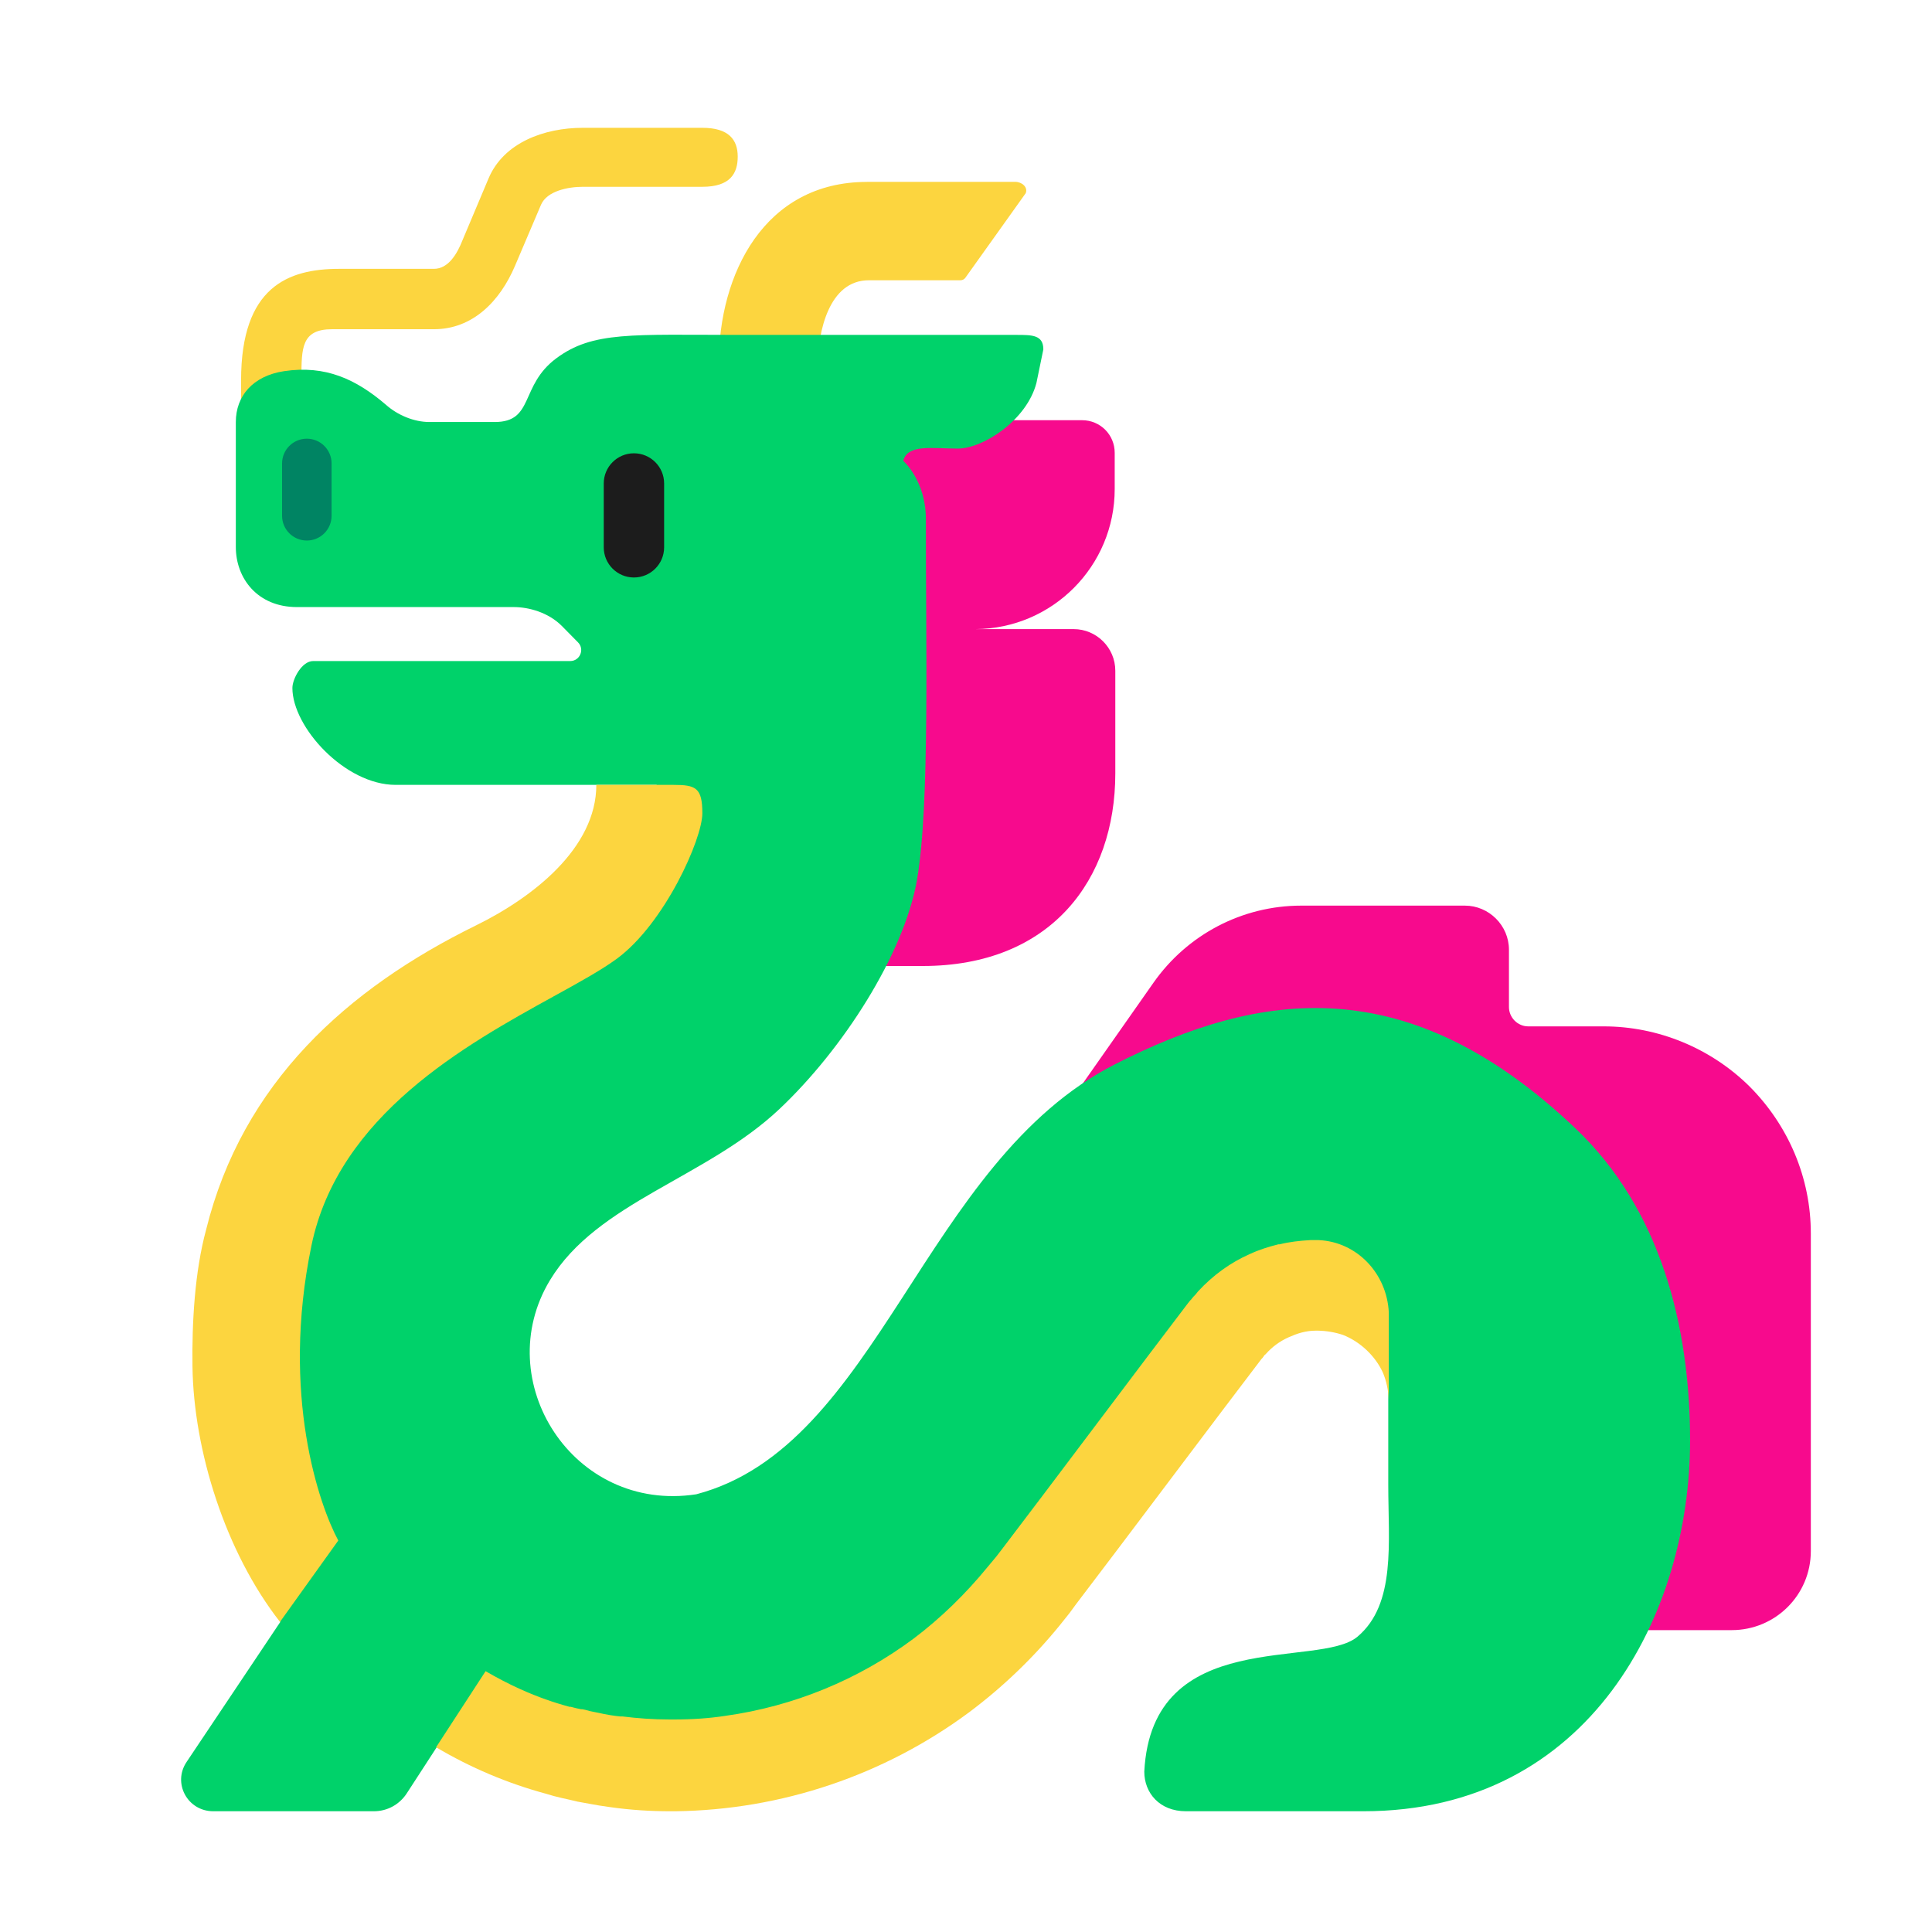
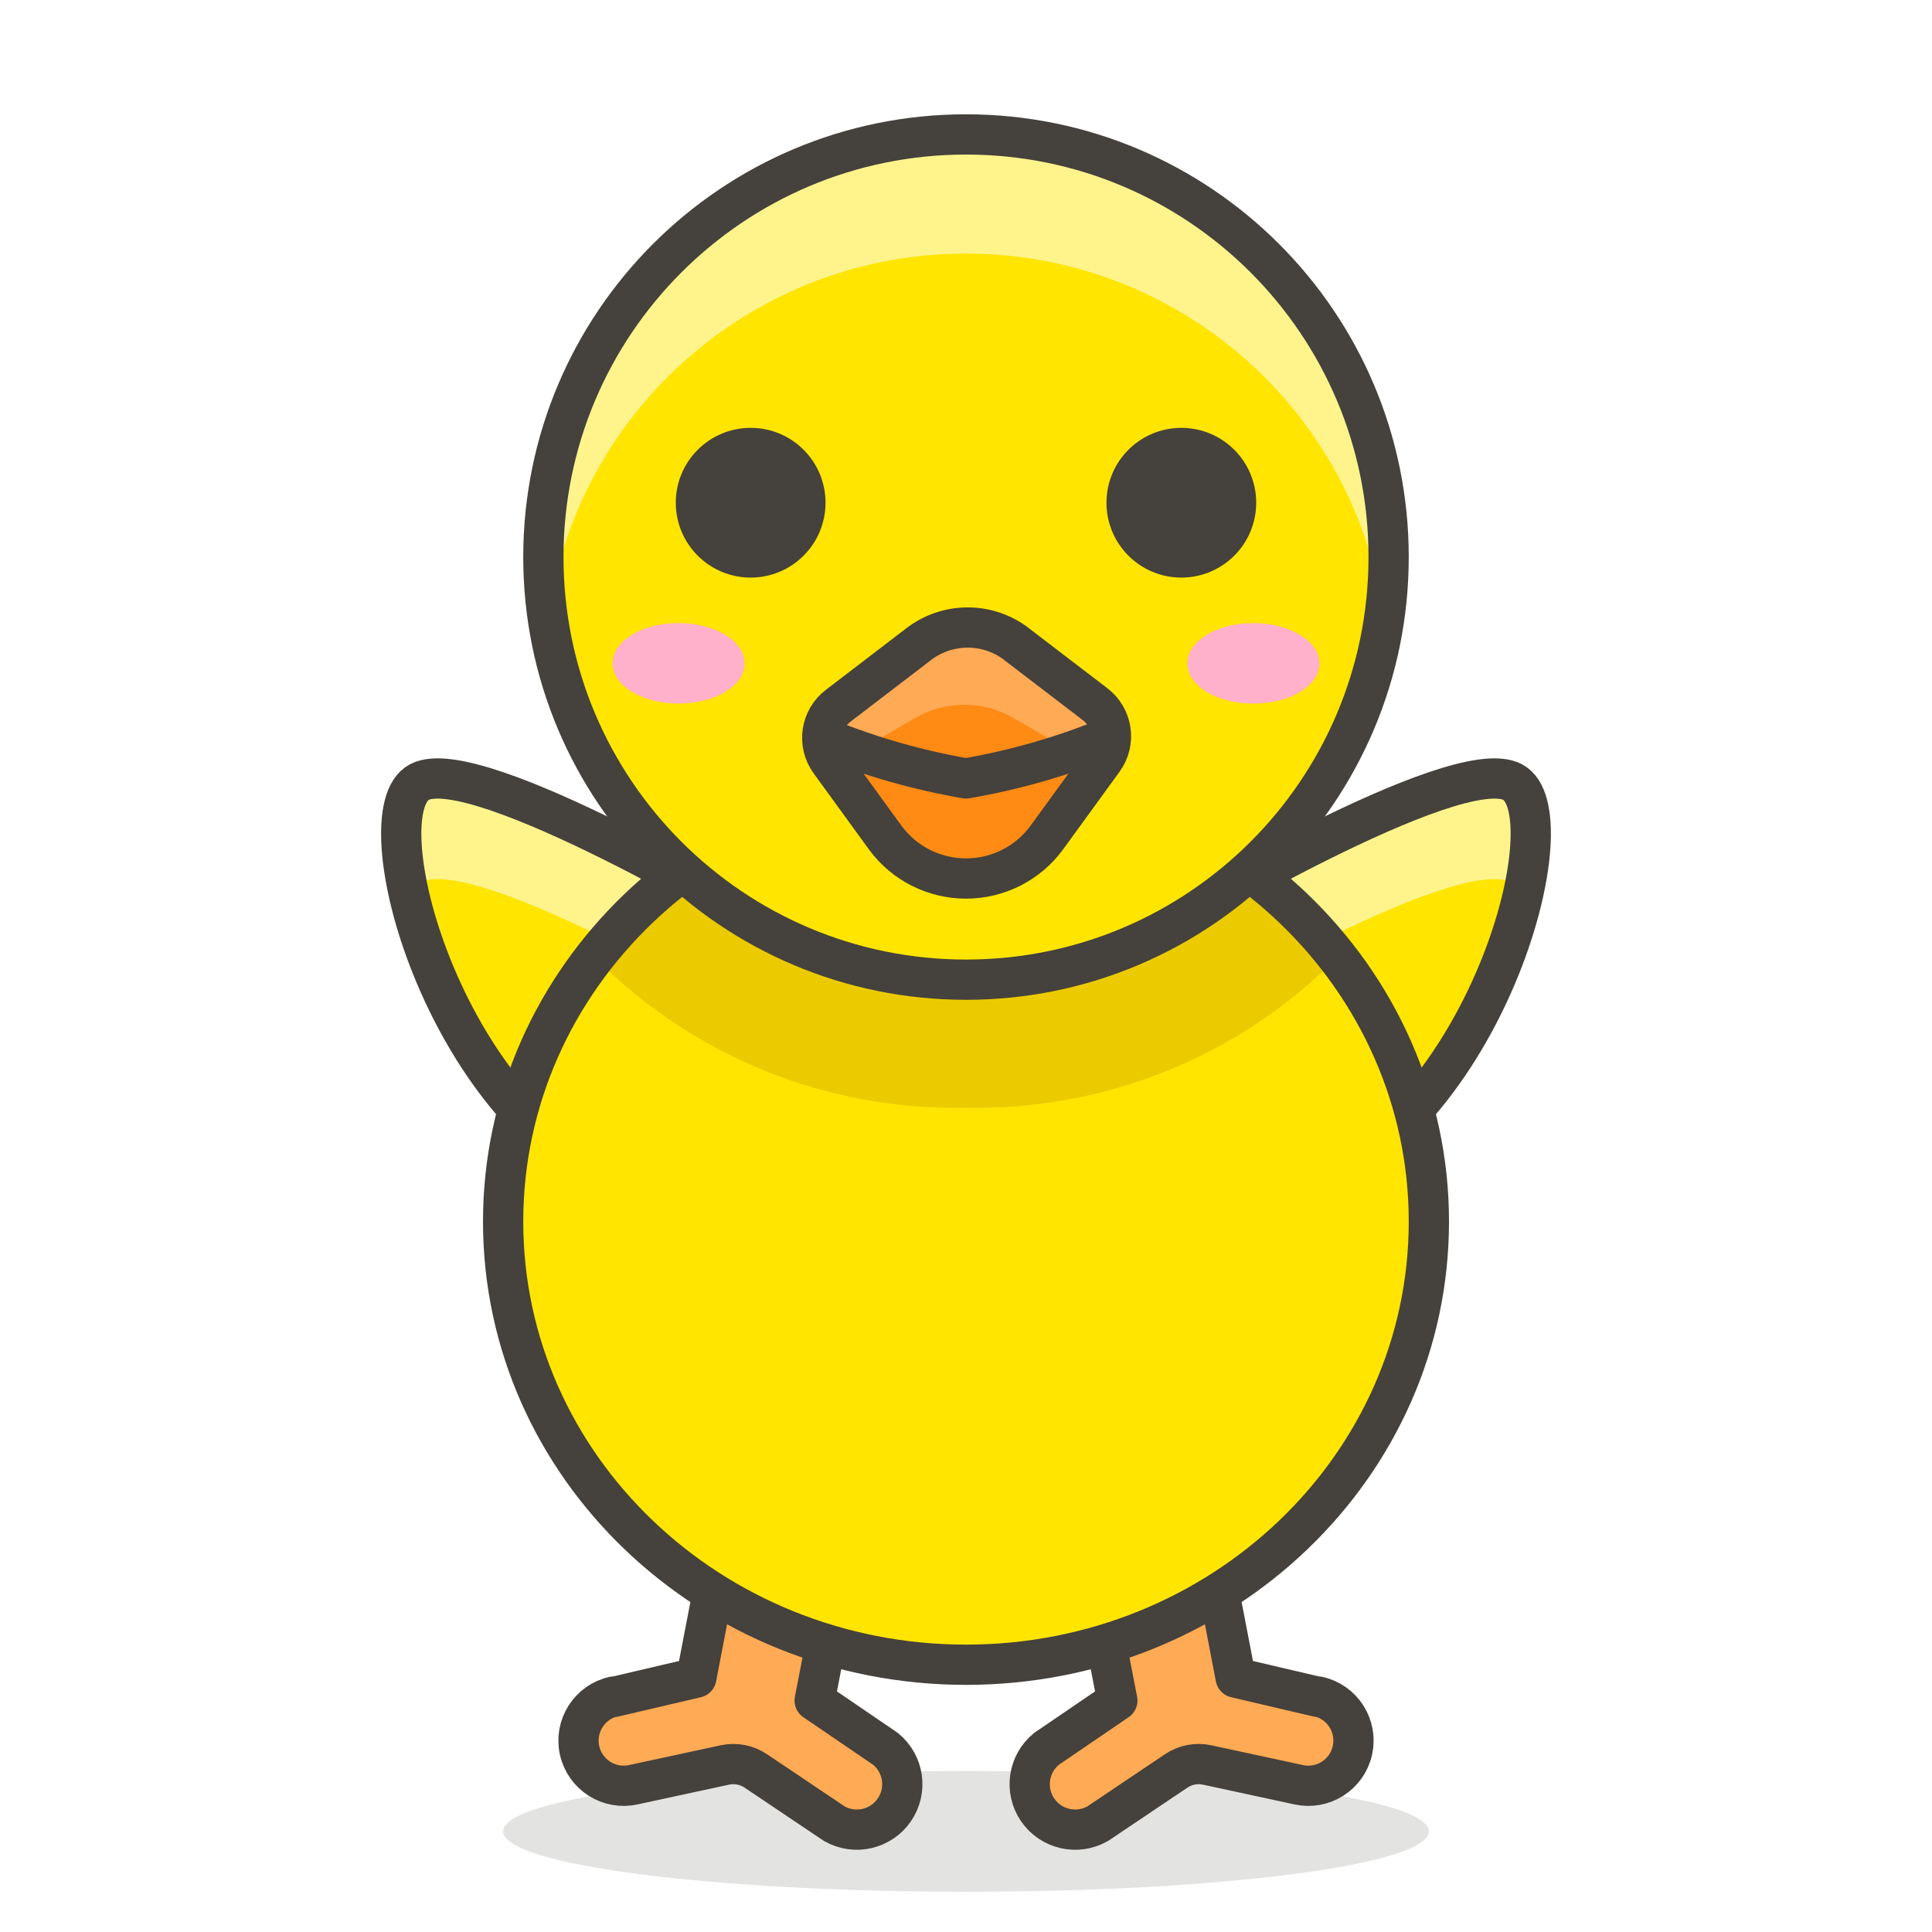
- <svg xmlns="http://www.w3.org/2000/svg" width="32" height="32" viewBox="0 0 32 32">
-   <g fill="none">
-     <path fill="#f70a8d" d="M12.783 6.96h5.14c.3 0 .54.24.54.54v.6a2.32 2.32 0 0 1-2.306 2.32h1.626c.38 0 .69.31.69.69v1.7c0 1.76-1.067 3.19-3.19 3.19h-2.5zm16.19 11.03c-.64-.63-1.51-.99-2.41-.99h-1.25c-.18 0-.32-.15-.32-.32v-.95c0-.4-.33-.73-.73-.73h-2.71c-.98 0-1.89.48-2.45 1.28L16.493 20h7.49l-.01 7h4.71c.72 0 1.31-.58 1.31-1.31v-5.26c0-.92-.37-1.79-1.02-2.44" />
-     <path fill="#fcd53f" d="M3.993 7.64c0 .28.22.5.5.5s.5-.22.5-.5V6.262c0-.498 0-.809.507-.809h1.688c.64 0 1.093-.462 1.343-1.052l.43-1.01c.1-.23.452-.297.692-.297h1.98c.46 0 .586-.22.586-.5s-.149-.477-.586-.477h-1.98c-.64 0-1.31.246-1.56.836l-.43 1.02c-.09.23-.236.48-.476.48h-1.57c-.844 0-1.624.297-1.624 1.847zm10.368-4.628h2.455c.11 0 .213.088.173.188l-.999 1.4a.1.1 0 0 1-.081.042h-1.517c-.669 0-.836.86-.852 1.379c-.022.67-1.635.79-1.635 0c0-1.485.755-3.008 2.455-3.008" />
-     <path fill="#00d26a" d="M15.188 14.578c-.22 1.235-1.228 2.801-2.278 3.791c-1.21 1.142-3.02 1.543-3.8 2.834c-1.007 1.665.38 3.861 2.423 3.547c3.03-.797 3.748-5.5 6.94-7.125c2.41-1.227 4.848-1.57 7.62 1.063c1.415 1.342 1.9 3.283 1.9 5.172c0 2.86-1.65 6.14-5.41 6.14h-2.94c-.44 0-.69-.306-.69-.656c.125-2.424 2.89-1.695 3.531-2.235s.51-1.558.51-2.52V22.5l-.494-1H21l-4.213 5.07l-4.564 2.833L8.5 28.5c-.27-.12-1.007.59-1.267.44l-.5.77c-.12.18-.32.29-.54.29h-2.66c-.43 0-.68-.47-.44-.82l1.548-2.313L4 22.5l.5-3.5l5.5-4l.877-2H6.553c-.84 0-1.71-.956-1.71-1.605c0-.149.156-.446.344-.446h4.258c.16 0 .242-.194.13-.308l-.27-.274c-.22-.22-.54-.312-.797-.312h-3.59c-.652 0-1.012-.475-1.012-.995V6.99c0-.43.281-.763.797-.842c.69-.104 1.195.134 1.688.555c.19.17.462.287.722.287h1.08c.659 0 .412-.6 1.018-1.053s1.25-.39 3.055-.39h4.57c.258 0 .445 0 .445.24l-.114.554c-.16.62-.884 1.089-1.304 1.089s-.832-.078-.902.203c0 0 .375.328.375.967c-.005 1.952.07 4.744-.149 5.978" />
-     <path fill="#008463" d="M4.672 7.676a.41.41 0 1 1 .82 0v.867a.41.41 0 0 1-.82 0z" />
-     <path fill="#1c1c1c" d="M10 8.008a.5.5 0 0 1 1 0v1.057a.5.5 0 0 1-1 0z" />
-     <path fill="#fcd53f" d="M4.64 26.86h-.005c-.903-1.156-1.428-2.835-1.447-4.227c-.01-.72.036-1.566.226-2.266c.602-2.43 2.334-3.99 4.469-5.039c.937-.46 1.994-1.278 1.994-2.328h1.277c.371 0 .479.047.479.471c0 .425-.623 1.824-1.415 2.408c-.255.187-.622.39-1.046.623c-1.454.802-3.567 1.966-4.014 4.132c-.512 2.474.133 4.304.445 4.882zm17.203-6.32c.64.03 1.13.56 1.16 1.2v1.44c-.01-.16-.04-.31-.1-.45c-.13-.28-.38-.51-.66-.62a1.4 1.4 0 0 0-.41-.07h-.04c-.08 0-.15.01-.23.03s-.15.05-.22.08a1.1 1.1 0 0 0-.38.28a.1.1 0 0 0-.03.03c-.01.02-.03.04-.04.05l-.66.87l-1.75 2.32l-.66.87l-.11.15l-.16.2q-.66.81-1.5 1.44a8.35 8.35 0 0 1-4.86 1.64h-.09c-.33 0-.66-.02-1.01-.07q-.165-.022-.338-.055l-.192-.035c-.08-.02-.17-.04-.26-.06a3 3 0 0 1-.26-.07a7.3 7.3 0 0 1-1.82-.77l.82-1.26c.19.11.38.21.58.3c.29.13.55.22.81.29h.02c.07.02.12.03.17.04h.02l.05.01q.076.023.145.035l.025.005l.05.01c.13.03.26.05.36.06h.04c.24.03.5.05.78.05h.07c.31 0 .59-.02.85-.06a6.8 6.8 0 0 0 3.12-1.28c.45-.34.86-.74 1.22-1.18l.15-.18l.1-.13l.66-.87l1.75-2.32l.66-.87l.04-.05l.02-.02c.02-.03.05-.06.07-.08l.04-.05c.25-.27.54-.48.86-.62c.15-.07.31-.12.47-.16h.02c.16-.04.33-.06.51-.07z" />
-   </g>
+ <svg xmlns="http://www.w3.org/2000/svg" width="48" height="48" viewBox="0 0 48 48">
+   <path fill="#45413c" d="M12.5 45.5a11.5 1.5 0 1 0 23 0a11.5 1.5 0 1 0-23 0" opacity="0.15" />
+   <path fill="#ffaa54" stroke="#45413c" stroke-linecap="round" stroke-linejoin="round" d="m32.75 42.16l-2.05-.48l-1.07-5.56l-2.95.56l1.08 5.57l-1.76 1.2a1.13 1.13 0 0 0 1.27 1.86L29.22 44a1 1 0 0 1 .77-.15l2.27.49a1.12 1.12 0 0 0 .49-2.19Zm-17.5 0l2.05-.48l1.07-5.56l2.95.56l-1.08 5.57l1.76 1.2a1.13 1.13 0 0 1-1.27 1.86L18.78 44a1 1 0 0 0-.77-.15l-2.27.49a1.12 1.12 0 0 1-.49-2.19Z" stroke-width="1" />
+   <path fill="#ffe500" d="M29.08 22.93s7.08-4.25 8.5-3.5s-.58 8.17-5 10s-3.5-6.5-3.5-6.5m-10.16 0s-7.08-4.25-8.5-3.5s.58 8.17 5 10s3.5-6.5 3.5-6.5" />
+   <path fill="#fff48c" d="M29.08 25.43s7.08-4.25 8.5-3.5a.76.76 0 0 1 .25.28c.32-1.4.25-2.51-.25-2.78c-1.42-.75-8.5 3.5-8.5 3.5a17.5 17.5 0 0 0 0 2.9c-.02-.25 0-.4 0-.4m-18.66-3.5c1.42-.75 8.5 3.5 8.5 3.5v.4a17.5 17.5 0 0 0 0-2.9s-7.08-4.25-8.5-3.5c-.5.27-.57 1.38-.25 2.78a.76.76 0 0 1 .25-.28" />
+   <path fill="none" stroke="#45413c" stroke-linecap="round" stroke-linejoin="round" d="M29.08 22.93s7.08-4.25 8.5-3.5s-.58 8.17-5 10s-3.5-6.5-3.5-6.5m-10.16 0s-7.08-4.25-8.5-3.5s.58 8.17 5 10s3.5-6.5 3.5-6.5" stroke-width="1" />
+   <path fill="#ffe500" d="M12.5 30.35a11.5 11.01 0 1 0 23 0a11.5 11.01 0 1 0-23 0" />
+   <path fill="#ebcb00" d="M24 27.52a12.58 12.58 0 0 0 9.22-3.73a11.78 11.78 0 0 0-18.44 0A12.58 12.58 0 0 0 24 27.52" />
+   <path fill="none" stroke="#45413c" stroke-linecap="round" stroke-linejoin="round" d="M12.5 30.35a11.5 11.01 0 1 0 23 0a11.5 11.01 0 1 0-23 0" stroke-width="1" />
+   <path fill="#ffe500" d="M13.5 13.84a10.5 10.5 0 1 0 21 0a10.5 10.5 0 1 0-21 0" />
+   <path fill="#fff48c" d="M24 6.3a10.48 10.48 0 0 1 10.38 9a10 10 0 0 0 .12-1.48a10.5 10.5 0 0 0-21 0a10 10 0 0 0 .12 1.48A10.48 10.48 0 0 1 24 6.3" />
+   <path fill="none" stroke="#45413c" stroke-linecap="round" stroke-linejoin="round" d="M13.5 13.84a10.5 10.5 0 1 0 21 0a10.5 10.5 0 1 0-21 0" stroke-width="1" />
+   <path fill="#ff8a14" d="m22.83 16l-2 1.53a1 1 0 0 0-.21 1.39l1.38 1.9a2.49 2.49 0 0 0 4 0l1.41-1.94a1 1 0 0 0-.21-1.39l-2-1.53a2 2 0 0 0-2.37.04" />
+   <path fill="#ffaa54" d="M20.7 19.05a.3.3 0 0 1 .09-.08l2-1.16a2.43 2.43 0 0 1 2.34 0l2 1.16a.3.3 0 0 1 .09.08l.12-.17a1 1 0 0 0-.21-1.39l-2-1.53a2 2 0 0 0-2.34 0l-2 1.53a1 1 0 0 0-.21 1.39Z" />
+   <path fill="none" stroke="#45413c" stroke-linecap="round" stroke-linejoin="round" d="m22.83 16l-2 1.53a1 1 0 0 0-.21 1.39l1.38 1.9a2.49 2.49 0 0 0 4 0l1.41-1.94a1 1 0 0 0-.21-1.39l-2-1.53a2 2 0 0 0-2.37.04" stroke-width="1" />
+   <path fill="none" stroke="#45413c" stroke-linecap="round" stroke-linejoin="round" d="M20.5 18.34a17 17 0 0 0 3.5 1a17 17 0 0 0 3.5-1" stroke-width="1" />
+   <path fill="#45413c" stroke="#45413c" stroke-linecap="round" stroke-linejoin="round" d="M27.99 12.49a1.36 1.36 0 1 0 2.72 0a1.36 1.36 0 1 0-2.72 0m-10.7 0a1.36 1.36 0 1 0 2.72 0a1.36 1.36 0 1 0-2.72 0" stroke-width="1" />
+   <path fill="#ffb0ca" d="M32.78 16.48c0 .56-.73 1-1.64 1s-1.64-.44-1.64-1s.74-1 1.64-1s1.64.45 1.64 1m-14.28 0c0 .56-.74 1-1.64 1s-1.64-.44-1.64-1s.73-1 1.64-1s1.64.45 1.64 1" />
</svg>
